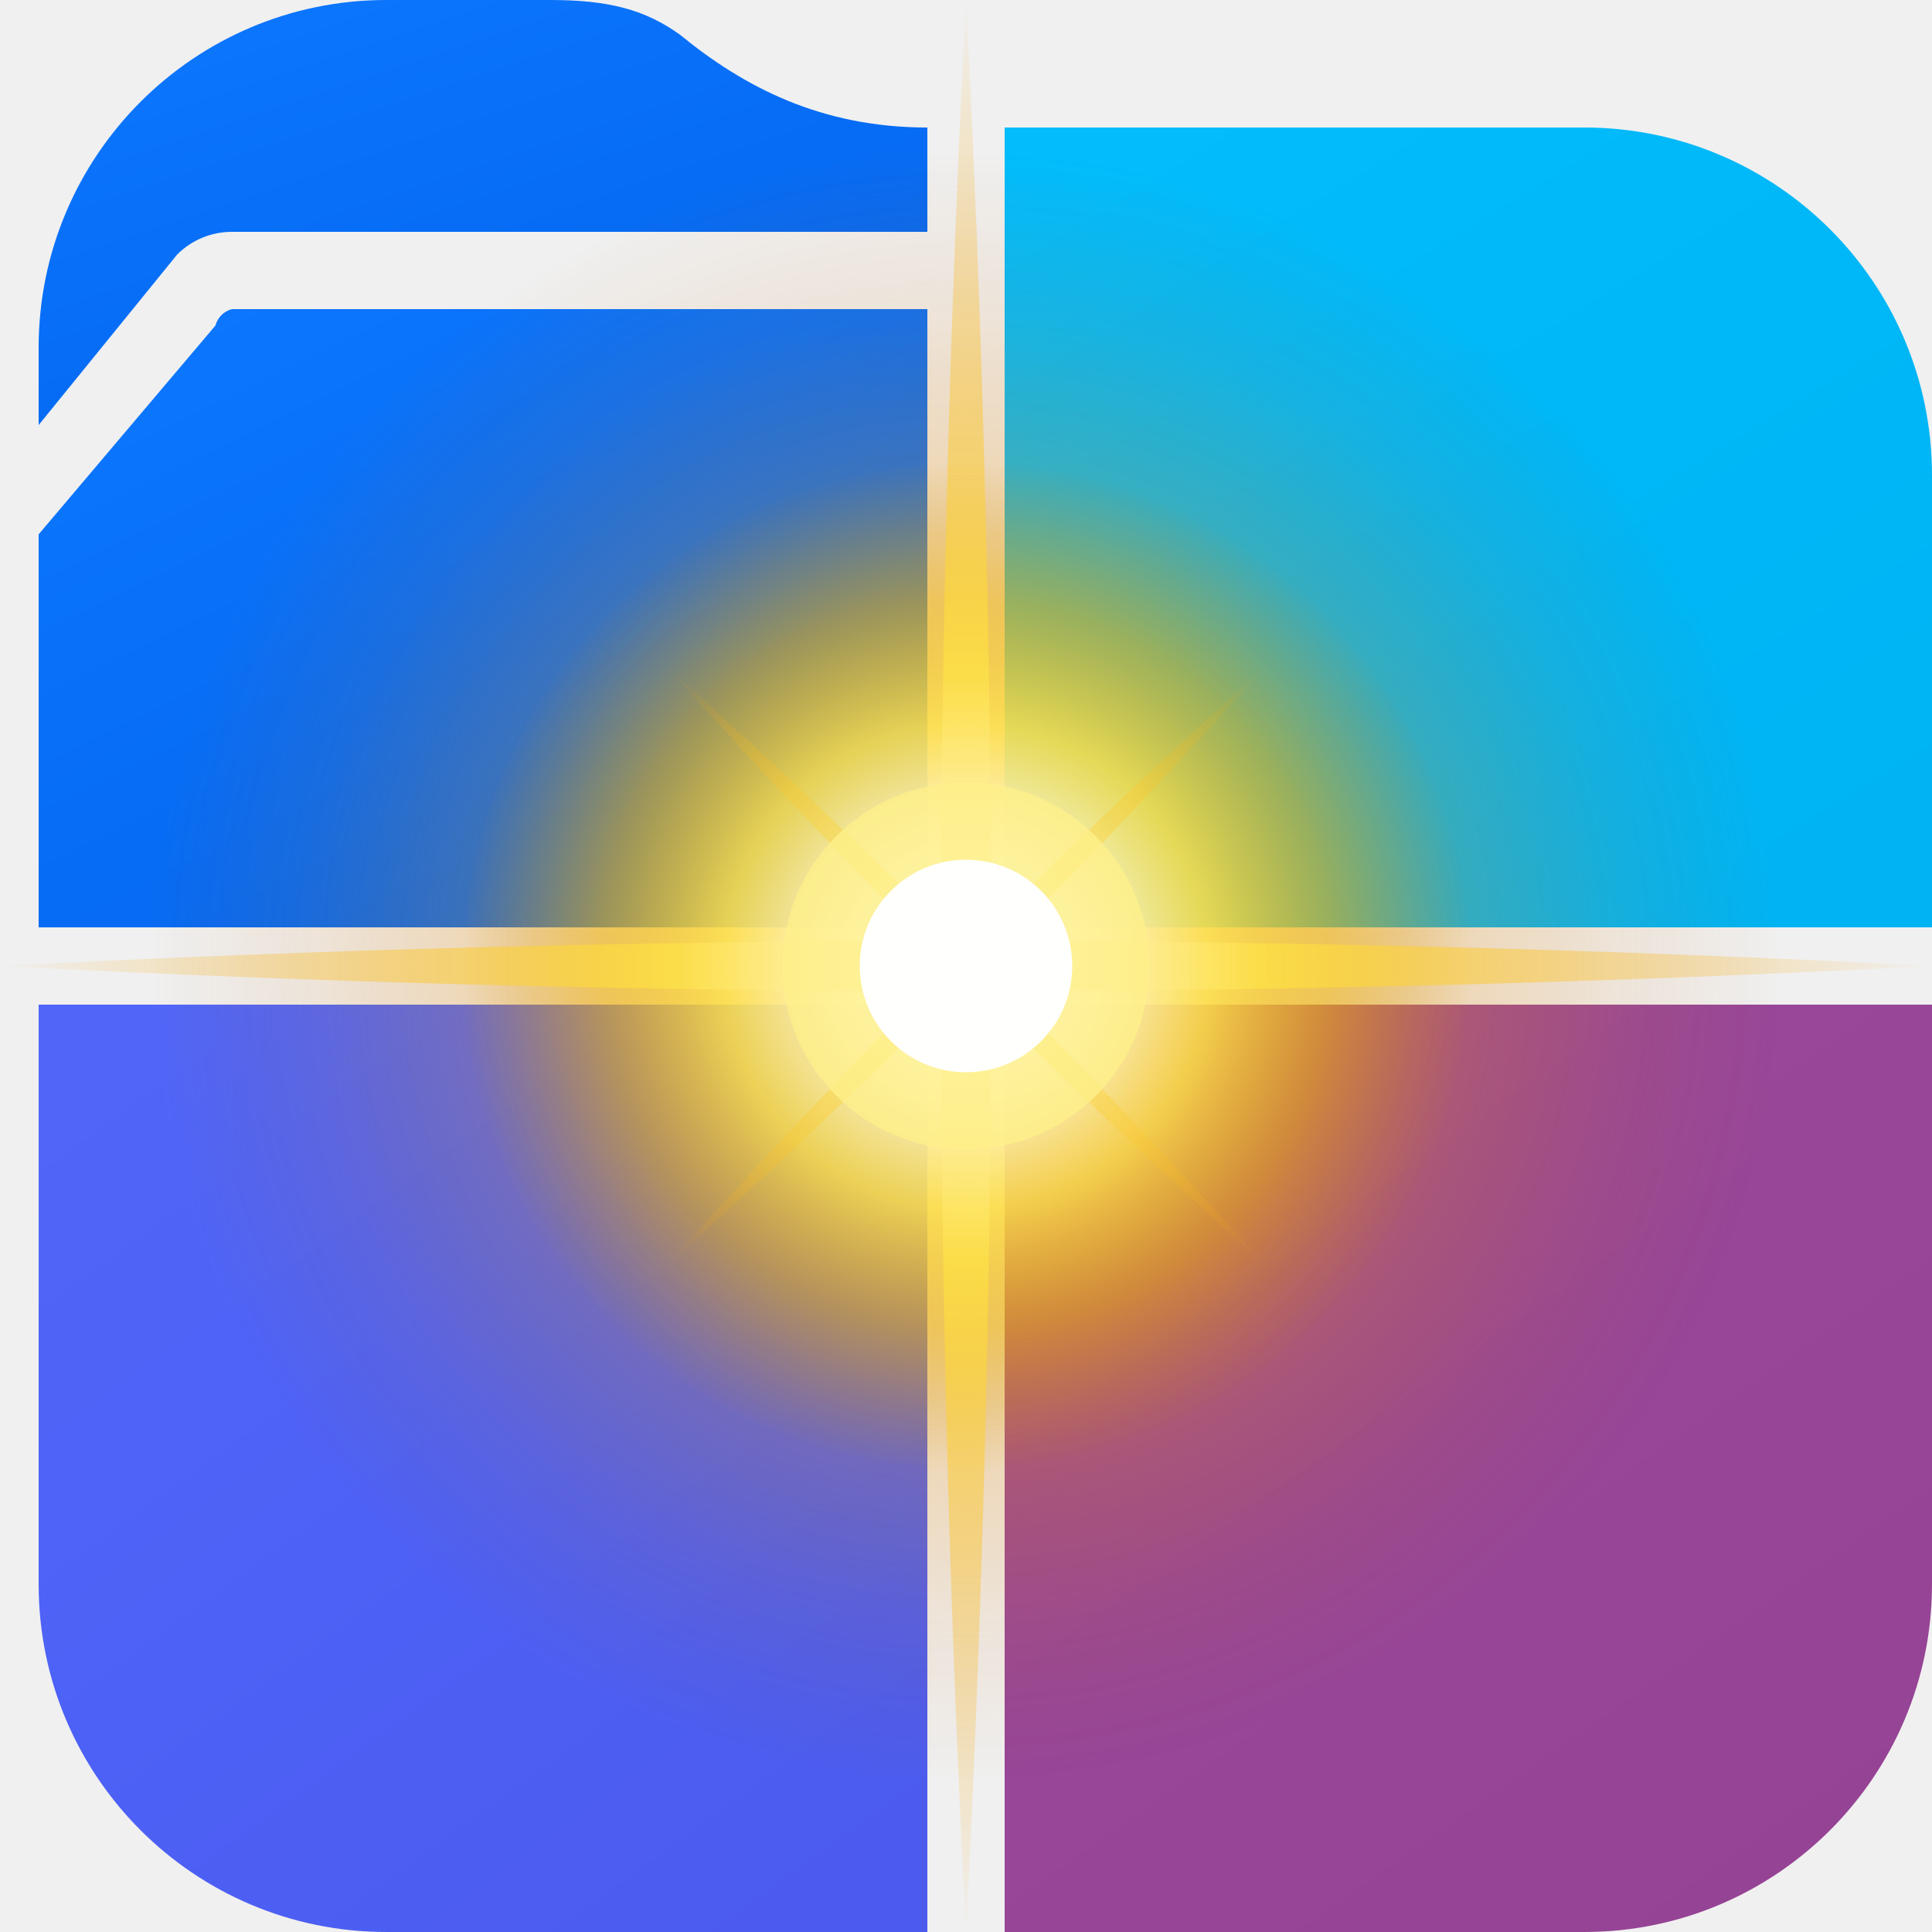
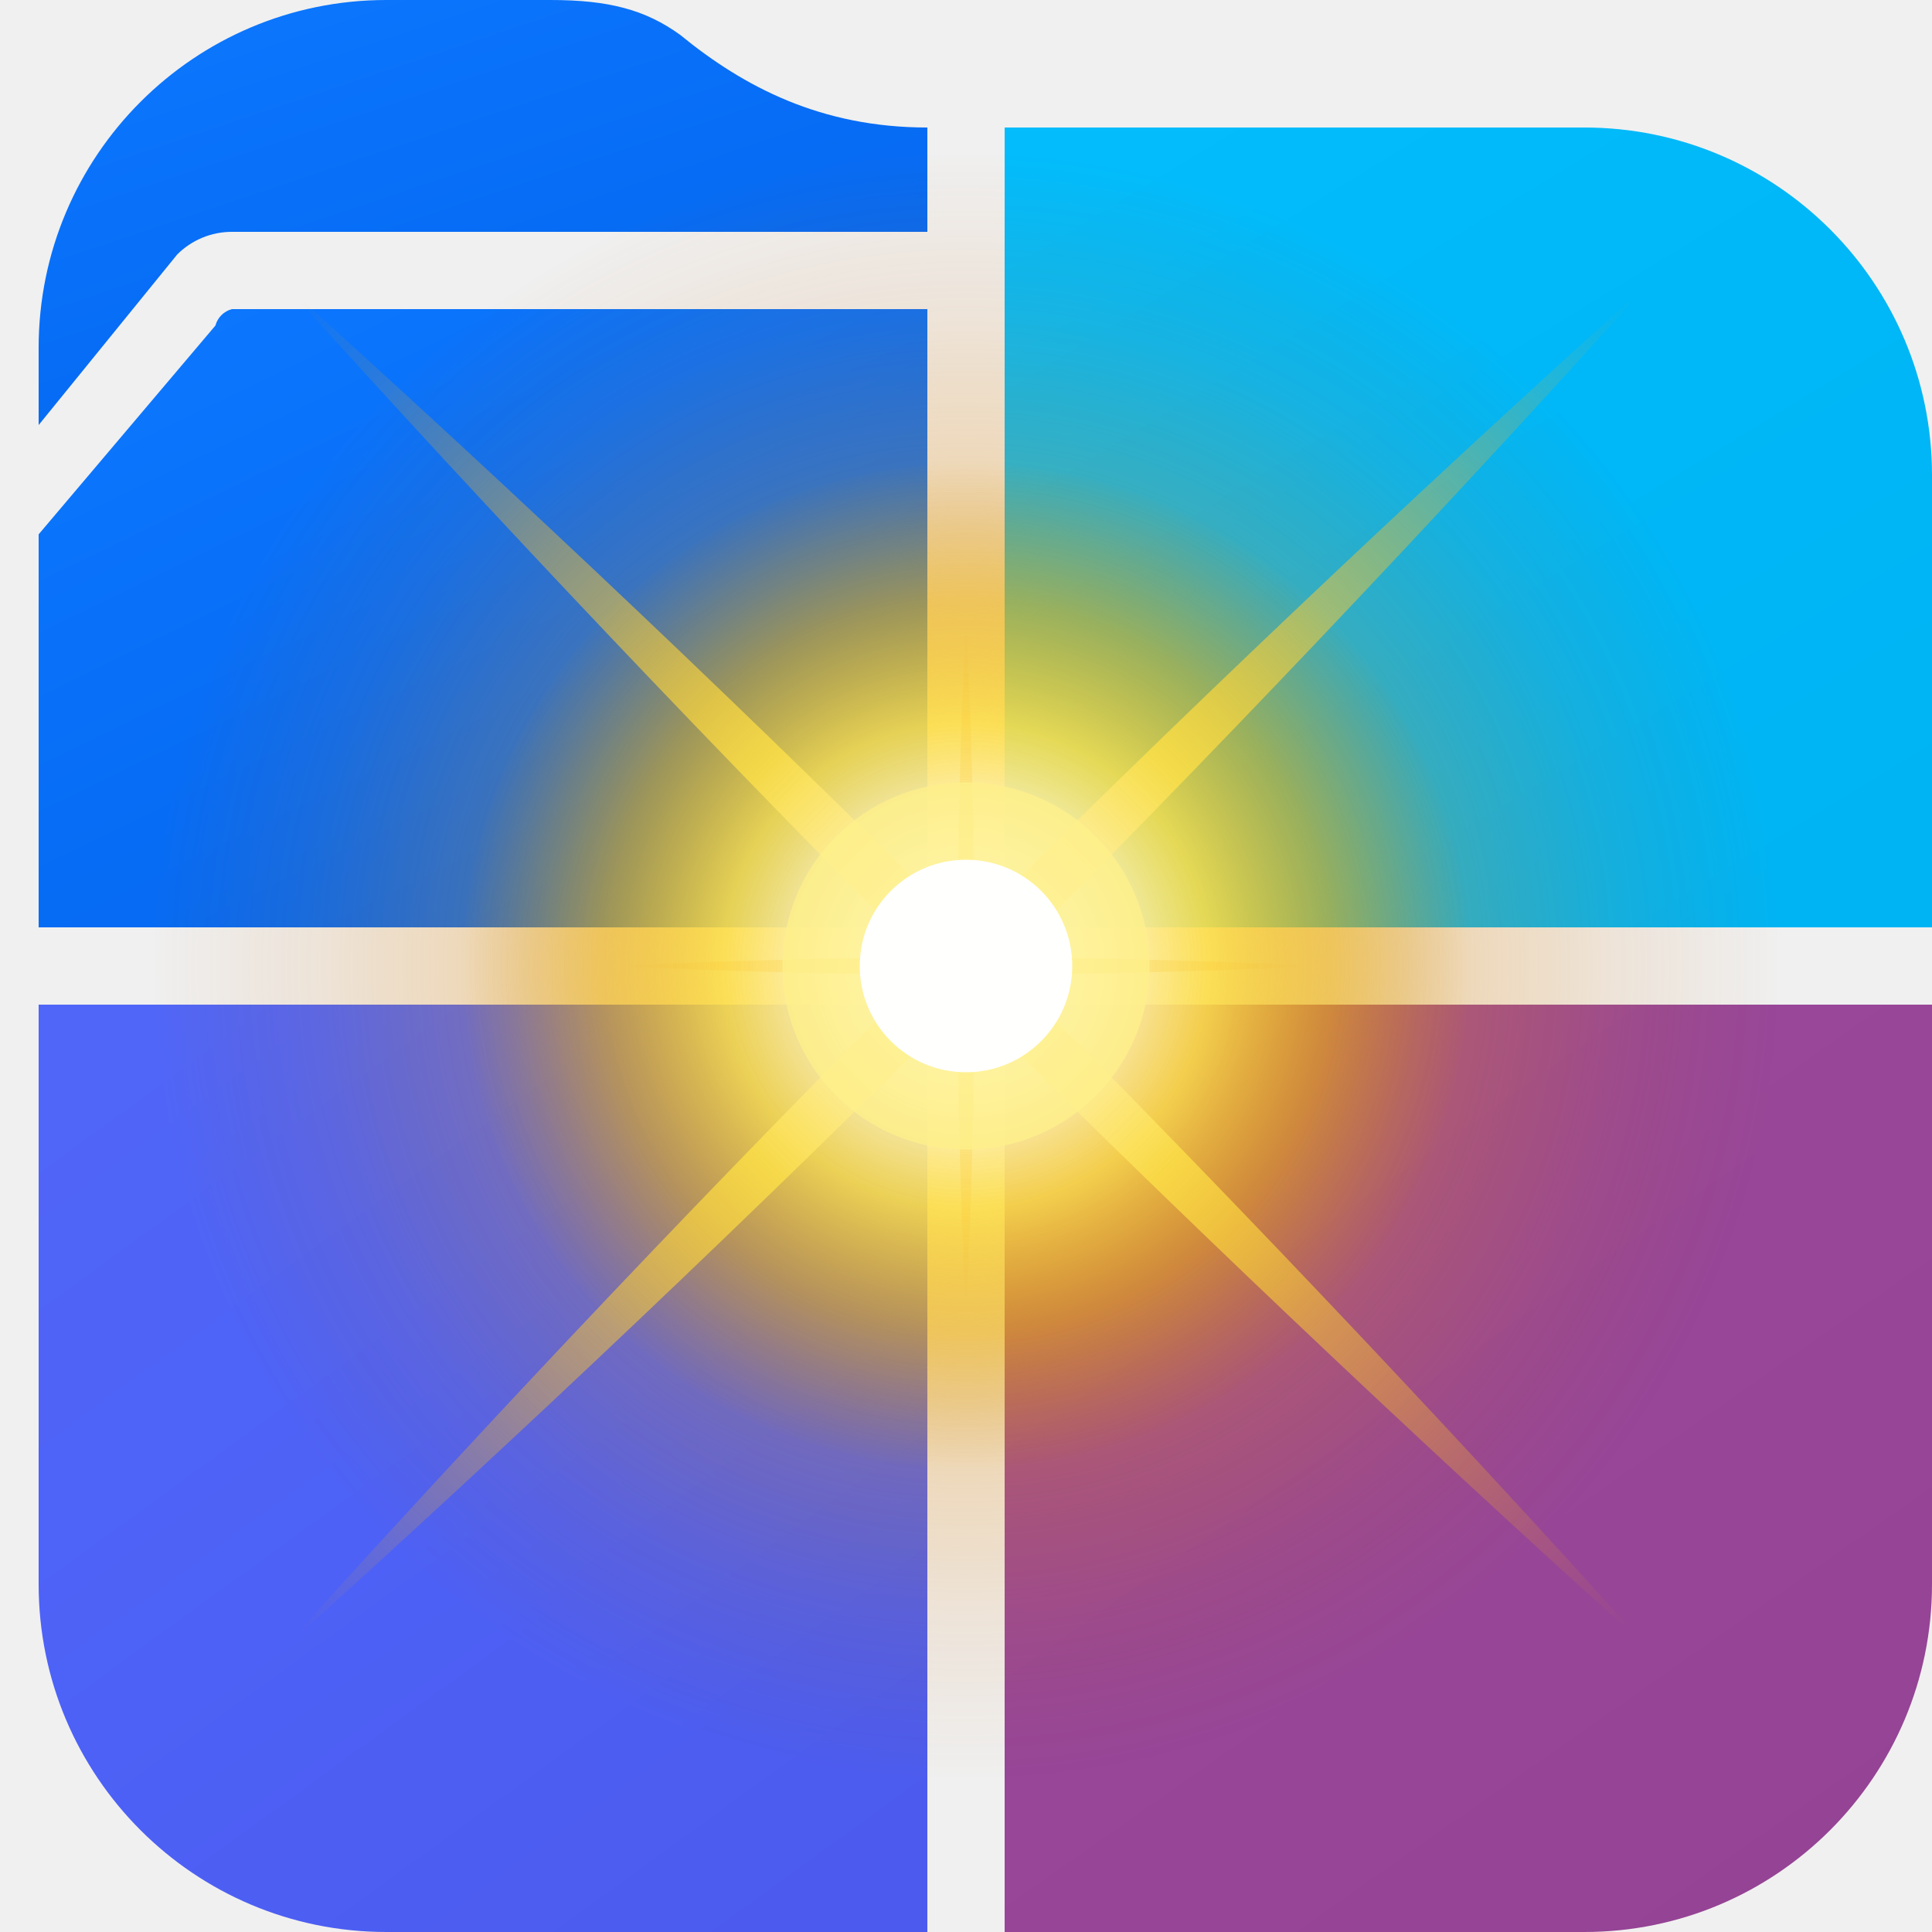
<svg xmlns="http://www.w3.org/2000/svg" viewBox="0 0 1000 1000" width="100%" height="100%">
  <defs>
    <linearGradient id="gradTopLeft" x1="15%" y1="0%" x2="85%" y2="100%">
      <stop offset="0%" stop-color="#0c77fe" />
      <stop offset="50%" stop-color="#076df6" />
      <stop offset="100%" stop-color="#0766eb" />
    </linearGradient>
    <linearGradient id="gradTopRight" x1="15%" y1="0%" x2="85%" y2="100%">
      <stop offset="0%" stop-color="#02bcfc" />
      <stop offset="50%" stop-color="#00b7f7" />
      <stop offset="100%" stop-color="#00b4f3" />
    </linearGradient>
    <linearGradient id="gradBottomLeft" x1="15%" y1="0%" x2="85%" y2="100%">
      <stop offset="0%" stop-color="#5066f8" />
      <stop offset="50%" stop-color="#4d61f6" />
      <stop offset="100%" stop-color="#4c5bed" />
    </linearGradient>
    <linearGradient id="gradBottomRight" x1="15%" y1="0%" x2="85%" y2="100%">
      <stop offset="0%" stop-color="#9a499a" />
      <stop offset="50%" stop-color="#974698" />
      <stop offset="100%" stop-color="#954395" />
    </linearGradient>
    <radialGradient id="sunGlow" cx="50%" cy="50%" r="50%">
      <stop offset="0%" stop-color="#ffffff" stop-opacity="1" />
      <stop offset="22%" stop-color="#fffbeb" stop-opacity="0.95" />
      <stop offset="48%" stop-color="#fde047" stop-opacity="0.82" />
      <stop offset="72%" stop-color="#eab308" stop-opacity="0.45" />
      <stop offset="100%" stop-color="#ca8a04" stop-opacity="0" />
    </radialGradient>
    <radialGradient id="outerFlare" cx="50%" cy="50%" r="50%">
      <stop offset="0%" stop-color="#fef08a" stop-opacity="0.7" />
      <stop offset="45%" stop-color="#f59e0b" stop-opacity="0.35" />
      <stop offset="80%" stop-color="#d97706" stop-opacity="0.1" />
      <stop offset="100%" stop-color="#b45309" stop-opacity="0" />
    </radialGradient>
    <linearGradient id="rayH" x1="0%" y1="0%" x2="100%" y2="0%">
      <stop offset="0%" stop-color="#f59e0b" stop-opacity="0" />
      <stop offset="35%" stop-color="#fde047" stop-opacity="0.8" />
      <stop offset="50%" stop-color="#ffffff" stop-opacity="1" />
      <stop offset="65%" stop-color="#fde047" stop-opacity="0.8" />
      <stop offset="100%" stop-color="#f59e0b" stop-opacity="0" />
    </linearGradient>
    <linearGradient id="rayV" x1="0%" y1="0%" x2="0%" y2="100%">
      <stop offset="0%" stop-color="#f59e0b" stop-opacity="0" />
      <stop offset="35%" stop-color="#fde047" stop-opacity="0.8" />
      <stop offset="50%" stop-color="#ffffff" stop-opacity="1" />
      <stop offset="65%" stop-color="#fde047" stop-opacity="0.8" />
      <stop offset="100%" stop-color="#f59e0b" stop-opacity="0" />
    </linearGradient>
  </defs>
  <g id="omni-spectrum-panes">
    <path fill="url(#gradTopLeft)" d="M 20 220              L 91.72 131.72              A 40 40 0 0 1 120 120              L 480 120              L 480 66              C 425 66 385 45 352 18              C 334 5 315 0 285 0              L 200 0              A 180 180 0 0 0 20 180              Z" />
    <path fill="url(#gradTopLeft)" d="M 20 276.57              L 111.51 168.49              A 12 12 0 0 1 120 160              L 480 160              L 480 480              L 20 480              Z" />
    <path fill="url(#gradTopRight)" d="M 520 66              L 820 66              A 180 180 0 0 1 1000 246              L 1000 480              L 520 480              Z" />
    <path fill="url(#gradBottomLeft)" d="M 20 520              L 480 520              L 480 1000              L 200 1000              A 180 180 0 0 1 20 820              Z" />
    <path fill="url(#gradBottomRight)" d="M 520 520              L 1000 520              L 1000 820              A 180 180 0 0 1 820 1000              L 520 1000              Z" />
  </g>
  <g id="center-light" transform="translate(500, 500)">
    <circle r="420" fill="url(#outerFlare)" />
    <circle r="260" fill="url(#sunGlow)" />
-     <path d="M -500 0 Q 0 -26 500 0 Q 0 26 -500 0 Z" fill="url(#rayH)" />
-     <path d="M 0 -500 Q -26 0 0 500 Q 26 0 0 -500 Z" fill="url(#rayV)" />
-     <line x1="-460" y1="0" x2="460" y2="0" stroke="url(#rayH)" stroke-width="6" stroke-linecap="round" />
-     <line x1="0" y1="-460" x2="0" y2="460" stroke="url(#rayV)" stroke-width="6" stroke-linecap="round" />
-     <g transform="rotate(45)" opacity="0.7">
-       <path d="M -220 0 Q 0 -12 220 0 Q 0 12 -220 0 Z" fill="url(#rayH)" />
-       <path d="M 0 -220 Q -12 0 0 220 Q 12 0 0 -220 Z" fill="url(#rayV)" />
+     <g transform="rotate(45)">
+       <path d="M -500 0 Q 0 -26 500 0 Q 0 26 -500 0 Z" fill="url(#rayH)" />
+       <path d="M 0 -500 Q -26 0 0 500 Q 26 0 0 -500 Z" fill="url(#rayV)" />
+       <line x1="-460" y1="0" x2="460" y2="0" stroke="url(#rayH)" stroke-width="6" stroke-linecap="round" />
+       <line x1="0" y1="-460" x2="0" y2="460" stroke="url(#rayV)" stroke-width="6" stroke-linecap="round" />
+     </g>
+     <g opacity="0.45">
+       <path d="M -180 0 Q 0 -9 180 0 Q 0 9 -180 0 Z" fill="url(#rayH)" />
+       <path d="M 0 -180 Q -9 0 0 180 Q 9 0 0 -180 Z" fill="url(#rayV)" />
    </g>
    <circle r="95" fill="#fef08a" fill-opacity="0.8" />
    <circle r="55" fill="#ffffff" fill-opacity="0.98" />
  </g>
</svg>
